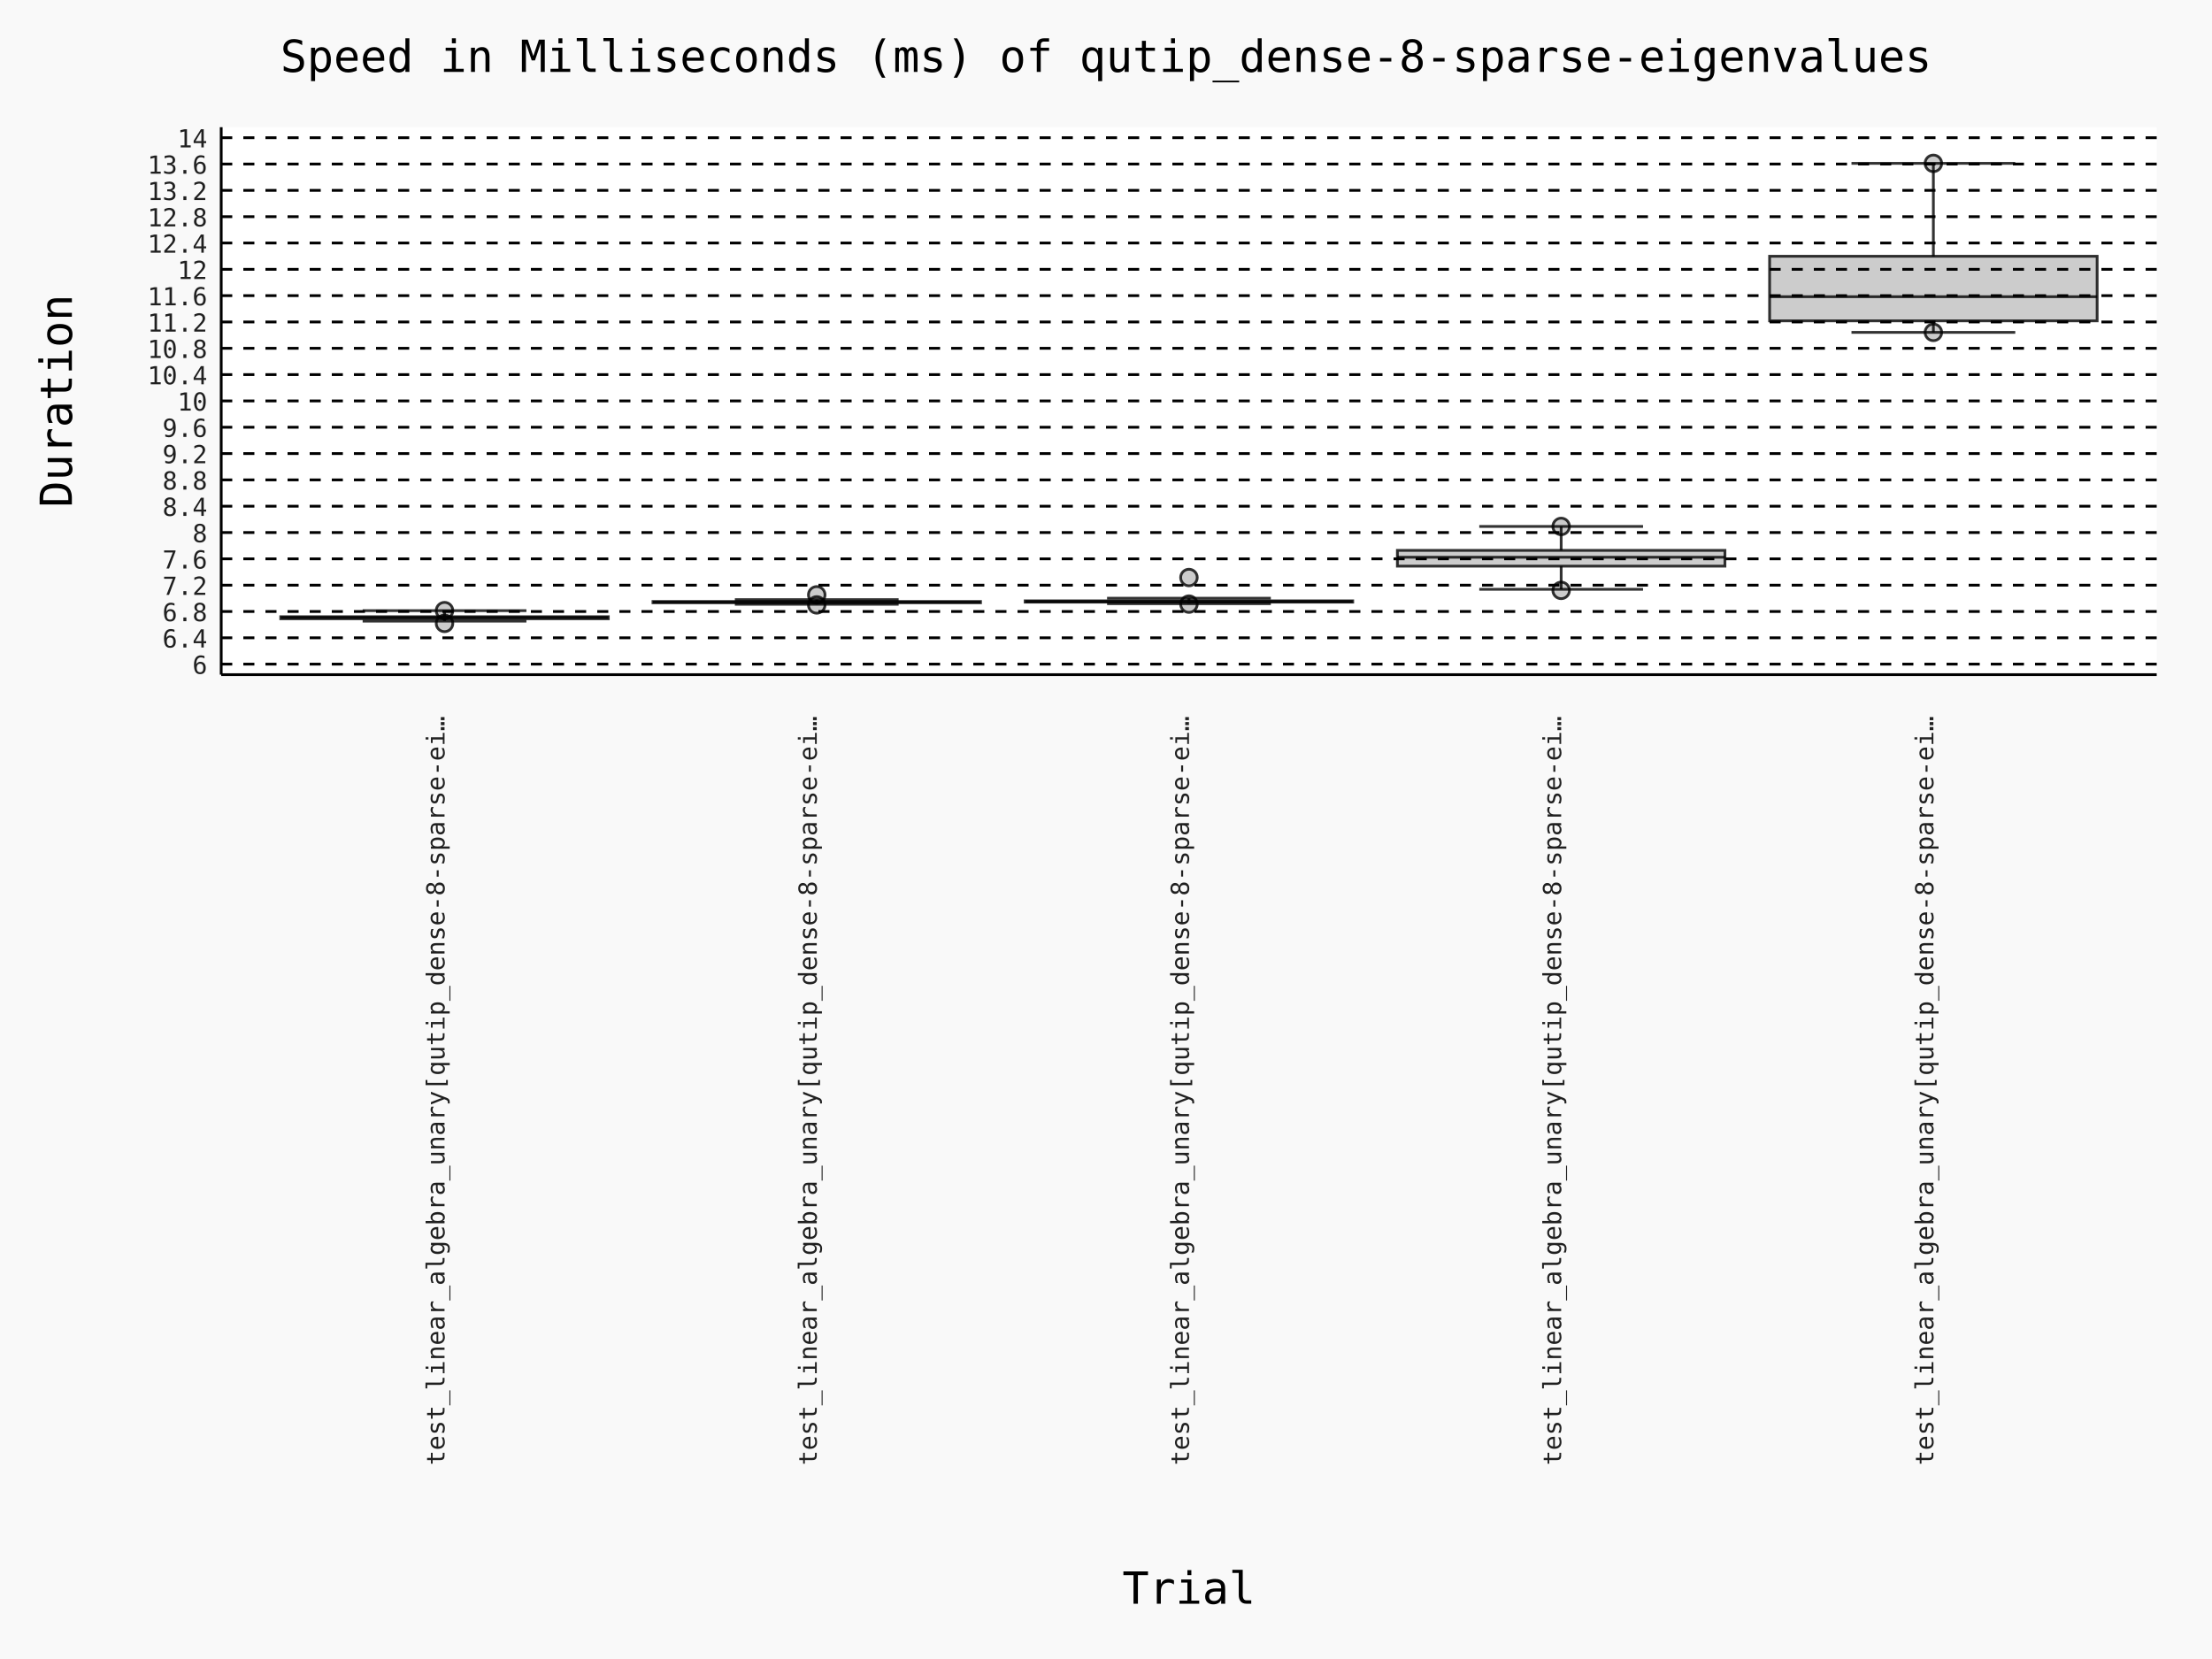
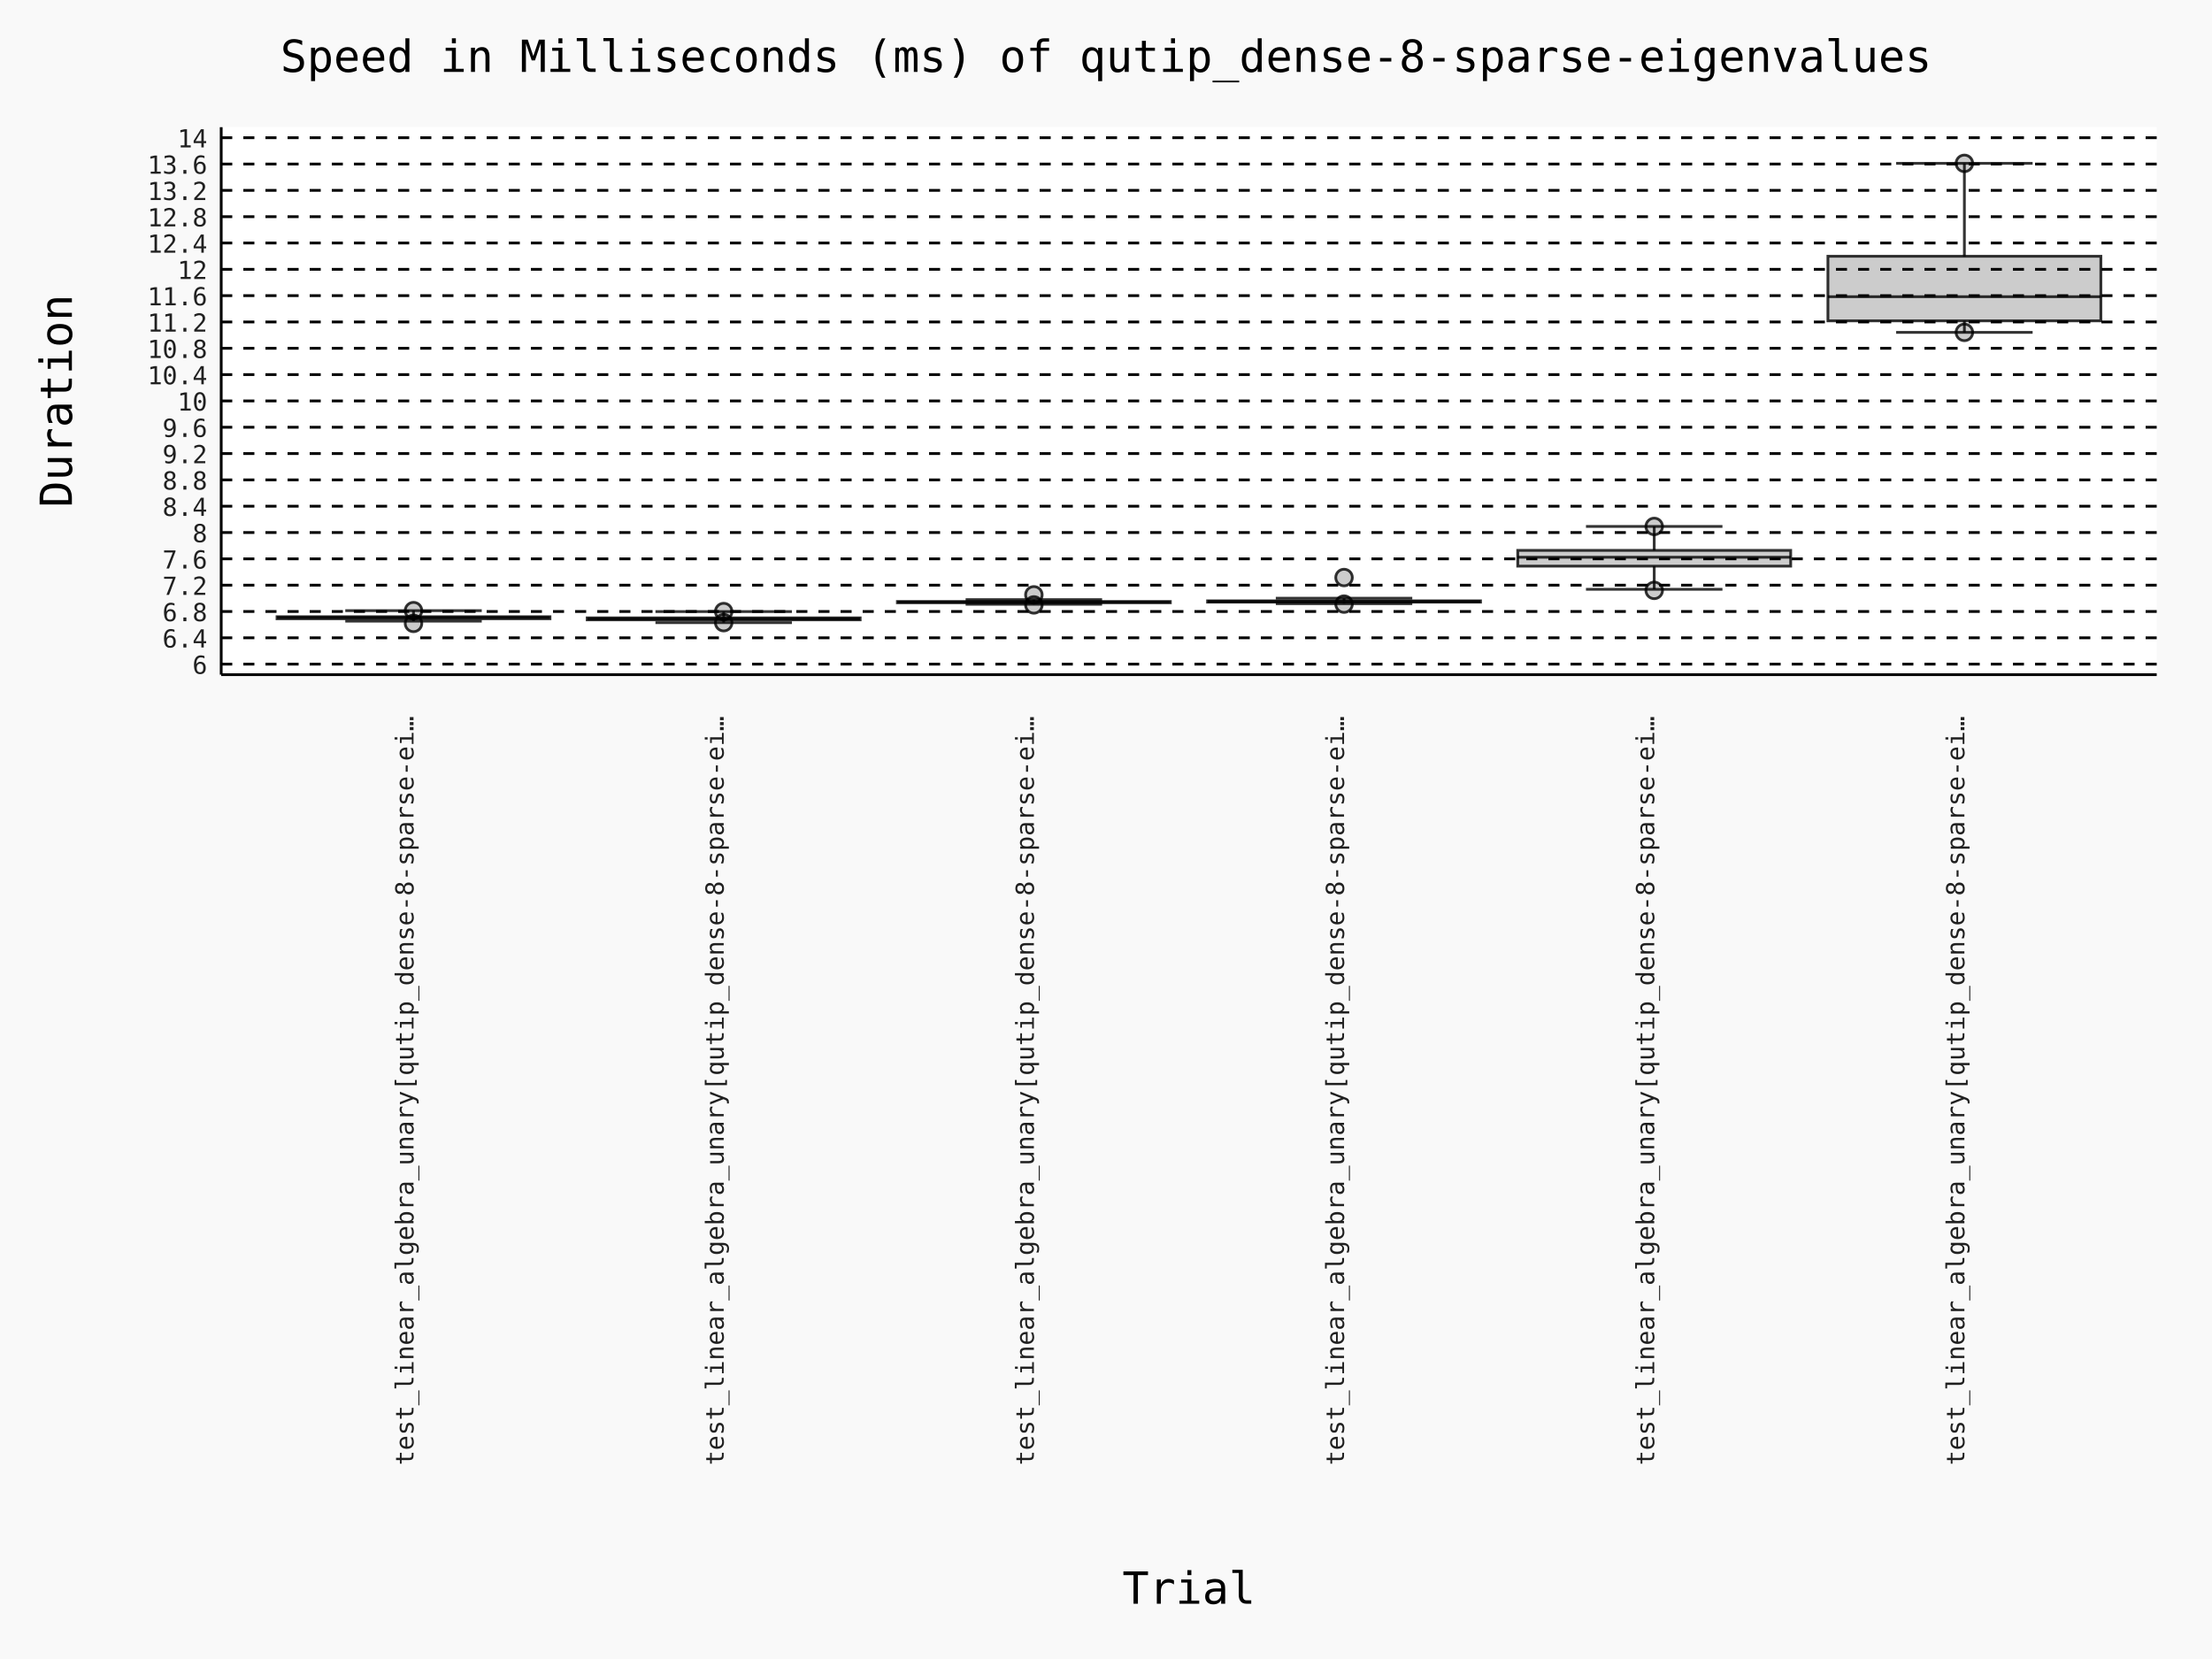
- <svg xmlns="http://www.w3.org/2000/svg" id="chart-4bd5f350-6891-446d-b2d3-63935b7eb3f0" class="pygal-chart" viewBox="0 0 800 600">
+ <svg xmlns="http://www.w3.org/2000/svg" id="chart-2643897e-a7f4-4578-b4d9-d0e894a24a89" class="pygal-chart" viewBox="0 0 800 600">
  <defs>
-     <style type="text/css">#chart-4bd5f350-6891-446d-b2d3-63935b7eb3f0{-webkit-user-select:none;-webkit-font-smoothing:antialiased;font-family:Consolas,"Deja Vu Sans Mono","Bitstream Vera Sans Mono","Courier New",monospace}#chart-4bd5f350-6891-446d-b2d3-63935b7eb3f0 .title{font-family:Consolas,"Deja Vu Sans Mono","Bitstream Vera Sans Mono","Courier New",monospace;font-size:16px}#chart-4bd5f350-6891-446d-b2d3-63935b7eb3f0 .legends .legend text{font-family:Consolas,"Deja Vu Sans Mono","Bitstream Vera Sans Mono","Courier New",monospace;font-size:14px}#chart-4bd5f350-6891-446d-b2d3-63935b7eb3f0 .axis text{font-family:Consolas,"Deja Vu Sans Mono","Bitstream Vera Sans Mono","Courier New",monospace;font-size:10px}#chart-4bd5f350-6891-446d-b2d3-63935b7eb3f0 .axis text.major{font-family:Consolas,"Deja Vu Sans Mono","Bitstream Vera Sans Mono","Courier New",monospace;font-size:10px}#chart-4bd5f350-6891-446d-b2d3-63935b7eb3f0 .text-overlay text.value{font-family:Consolas,"Deja Vu Sans Mono","Bitstream Vera Sans Mono","Courier New",monospace;font-size:16px}#chart-4bd5f350-6891-446d-b2d3-63935b7eb3f0 .text-overlay text.label{font-family:Consolas,"Deja Vu Sans Mono","Bitstream Vera Sans Mono","Courier New",monospace;font-size:10px}#chart-4bd5f350-6891-446d-b2d3-63935b7eb3f0 .tooltip{font-family:Consolas,"Deja Vu Sans Mono","Bitstream Vera Sans Mono","Courier New",monospace;font-size:14px}#chart-4bd5f350-6891-446d-b2d3-63935b7eb3f0 text.no_data{font-family:Consolas,"Deja Vu Sans Mono","Bitstream Vera Sans Mono","Courier New",monospace;font-size:64px}
- #chart-4bd5f350-6891-446d-b2d3-63935b7eb3f0{background-color:rgba(249,249,249,1)}#chart-4bd5f350-6891-446d-b2d3-63935b7eb3f0 path,#chart-4bd5f350-6891-446d-b2d3-63935b7eb3f0 line,#chart-4bd5f350-6891-446d-b2d3-63935b7eb3f0 rect,#chart-4bd5f350-6891-446d-b2d3-63935b7eb3f0 circle{-webkit-transition:150ms;-moz-transition:150ms;transition:150ms}#chart-4bd5f350-6891-446d-b2d3-63935b7eb3f0 .graph &gt; .background{fill:rgba(249,249,249,1)}#chart-4bd5f350-6891-446d-b2d3-63935b7eb3f0 .plot &gt; .background{fill:rgba(255,255,255,1)}#chart-4bd5f350-6891-446d-b2d3-63935b7eb3f0 .graph{fill:rgba(0,0,0,.87)}#chart-4bd5f350-6891-446d-b2d3-63935b7eb3f0 text.no_data{fill:rgba(0,0,0,1)}#chart-4bd5f350-6891-446d-b2d3-63935b7eb3f0 .title{fill:rgba(0,0,0,1)}#chart-4bd5f350-6891-446d-b2d3-63935b7eb3f0 .legends .legend text{fill:rgba(0,0,0,.87)}#chart-4bd5f350-6891-446d-b2d3-63935b7eb3f0 .legends .legend:hover text{fill:rgba(0,0,0,1)}#chart-4bd5f350-6891-446d-b2d3-63935b7eb3f0 .axis .line{stroke:rgba(0,0,0,1)}#chart-4bd5f350-6891-446d-b2d3-63935b7eb3f0 .axis .guide.line{stroke:rgba(0,0,0,.54)}#chart-4bd5f350-6891-446d-b2d3-63935b7eb3f0 .axis .major.line{stroke:rgba(0,0,0,.87)}#chart-4bd5f350-6891-446d-b2d3-63935b7eb3f0 .axis text.major{fill:rgba(0,0,0,1)}#chart-4bd5f350-6891-446d-b2d3-63935b7eb3f0 .axis.y .guides:hover .guide.line,#chart-4bd5f350-6891-446d-b2d3-63935b7eb3f0 .line-graph .axis.x .guides:hover .guide.line,#chart-4bd5f350-6891-446d-b2d3-63935b7eb3f0 .stackedline-graph .axis.x .guides:hover .guide.line,#chart-4bd5f350-6891-446d-b2d3-63935b7eb3f0 .xy-graph .axis.x .guides:hover .guide.line{stroke:rgba(0,0,0,1)}#chart-4bd5f350-6891-446d-b2d3-63935b7eb3f0 .axis .guides:hover text{fill:rgba(0,0,0,1)}#chart-4bd5f350-6891-446d-b2d3-63935b7eb3f0 .reactive{fill-opacity:.7;stroke-opacity:.8;stroke-width:1}#chart-4bd5f350-6891-446d-b2d3-63935b7eb3f0 .ci{stroke:rgba(0,0,0,.87)}#chart-4bd5f350-6891-446d-b2d3-63935b7eb3f0 .reactive.active,#chart-4bd5f350-6891-446d-b2d3-63935b7eb3f0 .active .reactive{fill-opacity:.8;stroke-opacity:.9;stroke-width:4}#chart-4bd5f350-6891-446d-b2d3-63935b7eb3f0 .ci .reactive.active{stroke-width:1.5}#chart-4bd5f350-6891-446d-b2d3-63935b7eb3f0 .series text{fill:rgba(0,0,0,1)}#chart-4bd5f350-6891-446d-b2d3-63935b7eb3f0 .tooltip rect{fill:rgba(255,255,255,1);stroke:rgba(0,0,0,1);-webkit-transition:opacity 150ms;-moz-transition:opacity 150ms;transition:opacity 150ms}#chart-4bd5f350-6891-446d-b2d3-63935b7eb3f0 .tooltip .label{fill:rgba(0,0,0,.87)}#chart-4bd5f350-6891-446d-b2d3-63935b7eb3f0 .tooltip .label{fill:rgba(0,0,0,.87)}#chart-4bd5f350-6891-446d-b2d3-63935b7eb3f0 .tooltip .legend{font-size:.8em;fill:rgba(0,0,0,.54)}#chart-4bd5f350-6891-446d-b2d3-63935b7eb3f0 .tooltip .x_label{font-size:.6em;fill:rgba(0,0,0,1)}#chart-4bd5f350-6891-446d-b2d3-63935b7eb3f0 .tooltip .xlink{font-size:.5em;text-decoration:underline}#chart-4bd5f350-6891-446d-b2d3-63935b7eb3f0 .tooltip .value{font-size:1.5em}#chart-4bd5f350-6891-446d-b2d3-63935b7eb3f0 .bound{font-size:.5em}#chart-4bd5f350-6891-446d-b2d3-63935b7eb3f0 .max-value{font-size:.75em;fill:rgba(0,0,0,.54)}#chart-4bd5f350-6891-446d-b2d3-63935b7eb3f0 .map-element{fill:rgba(255,255,255,1);stroke:rgba(0,0,0,.54) !important}#chart-4bd5f350-6891-446d-b2d3-63935b7eb3f0 .map-element .reactive{fill-opacity:inherit;stroke-opacity:inherit}#chart-4bd5f350-6891-446d-b2d3-63935b7eb3f0 .color-0,#chart-4bd5f350-6891-446d-b2d3-63935b7eb3f0 .color-0 a:visited{stroke:#000000;fill:#000000}#chart-4bd5f350-6891-446d-b2d3-63935b7eb3f0 .color-1,#chart-4bd5f350-6891-446d-b2d3-63935b7eb3f0 .color-1 a:visited{stroke:#000000;fill:#000000}#chart-4bd5f350-6891-446d-b2d3-63935b7eb3f0 .color-2,#chart-4bd5f350-6891-446d-b2d3-63935b7eb3f0 .color-2 a:visited{stroke:#000000;fill:#000000}#chart-4bd5f350-6891-446d-b2d3-63935b7eb3f0 .color-3,#chart-4bd5f350-6891-446d-b2d3-63935b7eb3f0 .color-3 a:visited{stroke:#000000;fill:#000000}#chart-4bd5f350-6891-446d-b2d3-63935b7eb3f0 .color-4,#chart-4bd5f350-6891-446d-b2d3-63935b7eb3f0 .color-4 a:visited{stroke:#000000;fill:#000000}#chart-4bd5f350-6891-446d-b2d3-63935b7eb3f0 .text-overlay .color-0 text{fill:white}#chart-4bd5f350-6891-446d-b2d3-63935b7eb3f0 .text-overlay .color-1 text{fill:white}#chart-4bd5f350-6891-446d-b2d3-63935b7eb3f0 .text-overlay .color-2 text{fill:white}#chart-4bd5f350-6891-446d-b2d3-63935b7eb3f0 .text-overlay .color-3 text{fill:white}#chart-4bd5f350-6891-446d-b2d3-63935b7eb3f0 .text-overlay .color-4 text{fill:white}
- #chart-4bd5f350-6891-446d-b2d3-63935b7eb3f0 text.no_data{text-anchor:middle}#chart-4bd5f350-6891-446d-b2d3-63935b7eb3f0 .guide.line{fill:none}#chart-4bd5f350-6891-446d-b2d3-63935b7eb3f0 .centered{text-anchor:middle}#chart-4bd5f350-6891-446d-b2d3-63935b7eb3f0 .title{text-anchor:middle}#chart-4bd5f350-6891-446d-b2d3-63935b7eb3f0 .legends .legend text{fill-opacity:1}#chart-4bd5f350-6891-446d-b2d3-63935b7eb3f0 .axis.x text{text-anchor:middle}#chart-4bd5f350-6891-446d-b2d3-63935b7eb3f0 .axis.x:not(.web) text[transform]{text-anchor:start}#chart-4bd5f350-6891-446d-b2d3-63935b7eb3f0 .axis.x:not(.web) text[transform].backwards{text-anchor:end}#chart-4bd5f350-6891-446d-b2d3-63935b7eb3f0 .axis.y text{text-anchor:end}#chart-4bd5f350-6891-446d-b2d3-63935b7eb3f0 .axis.y text[transform].backwards{text-anchor:start}#chart-4bd5f350-6891-446d-b2d3-63935b7eb3f0 .axis.y2 text{text-anchor:start}#chart-4bd5f350-6891-446d-b2d3-63935b7eb3f0 .axis.y2 text[transform].backwards{text-anchor:end}#chart-4bd5f350-6891-446d-b2d3-63935b7eb3f0 .axis .guide.line{stroke-dasharray:4,4;stroke:black}#chart-4bd5f350-6891-446d-b2d3-63935b7eb3f0 .axis .major.guide.line{stroke-dasharray:6,6;stroke:black}#chart-4bd5f350-6891-446d-b2d3-63935b7eb3f0 .horizontal .axis.y .guide.line,#chart-4bd5f350-6891-446d-b2d3-63935b7eb3f0 .horizontal .axis.y2 .guide.line,#chart-4bd5f350-6891-446d-b2d3-63935b7eb3f0 .vertical .axis.x .guide.line{opacity:0}#chart-4bd5f350-6891-446d-b2d3-63935b7eb3f0 .horizontal .axis.always_show .guide.line,#chart-4bd5f350-6891-446d-b2d3-63935b7eb3f0 .vertical .axis.always_show .guide.line{opacity:1 !important}#chart-4bd5f350-6891-446d-b2d3-63935b7eb3f0 .axis.y .guides:hover .guide.line,#chart-4bd5f350-6891-446d-b2d3-63935b7eb3f0 .axis.y2 .guides:hover .guide.line,#chart-4bd5f350-6891-446d-b2d3-63935b7eb3f0 .axis.x .guides:hover .guide.line{opacity:1}#chart-4bd5f350-6891-446d-b2d3-63935b7eb3f0 .axis .guides:hover text{opacity:1}#chart-4bd5f350-6891-446d-b2d3-63935b7eb3f0 .nofill{fill:none}#chart-4bd5f350-6891-446d-b2d3-63935b7eb3f0 .subtle-fill{fill-opacity:.2}#chart-4bd5f350-6891-446d-b2d3-63935b7eb3f0 .dot{stroke-width:1px;fill-opacity:1;stroke-opacity:1}#chart-4bd5f350-6891-446d-b2d3-63935b7eb3f0 .dot.active{stroke-width:5px}#chart-4bd5f350-6891-446d-b2d3-63935b7eb3f0 .dot.negative{fill:transparent}#chart-4bd5f350-6891-446d-b2d3-63935b7eb3f0 text,#chart-4bd5f350-6891-446d-b2d3-63935b7eb3f0 tspan{stroke:none !important}#chart-4bd5f350-6891-446d-b2d3-63935b7eb3f0 .series text.active{opacity:1}#chart-4bd5f350-6891-446d-b2d3-63935b7eb3f0 .tooltip rect{fill-opacity:.95;stroke-width:.5}#chart-4bd5f350-6891-446d-b2d3-63935b7eb3f0 .tooltip text{fill-opacity:1}#chart-4bd5f350-6891-446d-b2d3-63935b7eb3f0 .showable{visibility:hidden}#chart-4bd5f350-6891-446d-b2d3-63935b7eb3f0 .showable.shown{visibility:visible}#chart-4bd5f350-6891-446d-b2d3-63935b7eb3f0 .gauge-background{fill:rgba(229,229,229,1);stroke:none}#chart-4bd5f350-6891-446d-b2d3-63935b7eb3f0 .bg-lines{stroke:rgba(249,249,249,1);stroke-width:2px}
+     <style type="text/css">#chart-2643897e-a7f4-4578-b4d9-d0e894a24a89{-webkit-user-select:none;-webkit-font-smoothing:antialiased;font-family:Consolas,"Deja Vu Sans Mono","Bitstream Vera Sans Mono","Courier New",monospace}#chart-2643897e-a7f4-4578-b4d9-d0e894a24a89 .title{font-family:Consolas,"Deja Vu Sans Mono","Bitstream Vera Sans Mono","Courier New",monospace;font-size:16px}#chart-2643897e-a7f4-4578-b4d9-d0e894a24a89 .legends .legend text{font-family:Consolas,"Deja Vu Sans Mono","Bitstream Vera Sans Mono","Courier New",monospace;font-size:14px}#chart-2643897e-a7f4-4578-b4d9-d0e894a24a89 .axis text{font-family:Consolas,"Deja Vu Sans Mono","Bitstream Vera Sans Mono","Courier New",monospace;font-size:10px}#chart-2643897e-a7f4-4578-b4d9-d0e894a24a89 .axis text.major{font-family:Consolas,"Deja Vu Sans Mono","Bitstream Vera Sans Mono","Courier New",monospace;font-size:10px}#chart-2643897e-a7f4-4578-b4d9-d0e894a24a89 .text-overlay text.value{font-family:Consolas,"Deja Vu Sans Mono","Bitstream Vera Sans Mono","Courier New",monospace;font-size:16px}#chart-2643897e-a7f4-4578-b4d9-d0e894a24a89 .text-overlay text.label{font-family:Consolas,"Deja Vu Sans Mono","Bitstream Vera Sans Mono","Courier New",monospace;font-size:10px}#chart-2643897e-a7f4-4578-b4d9-d0e894a24a89 .tooltip{font-family:Consolas,"Deja Vu Sans Mono","Bitstream Vera Sans Mono","Courier New",monospace;font-size:14px}#chart-2643897e-a7f4-4578-b4d9-d0e894a24a89 text.no_data{font-family:Consolas,"Deja Vu Sans Mono","Bitstream Vera Sans Mono","Courier New",monospace;font-size:64px}
+ #chart-2643897e-a7f4-4578-b4d9-d0e894a24a89{background-color:rgba(249,249,249,1)}#chart-2643897e-a7f4-4578-b4d9-d0e894a24a89 path,#chart-2643897e-a7f4-4578-b4d9-d0e894a24a89 line,#chart-2643897e-a7f4-4578-b4d9-d0e894a24a89 rect,#chart-2643897e-a7f4-4578-b4d9-d0e894a24a89 circle{-webkit-transition:150ms;-moz-transition:150ms;transition:150ms}#chart-2643897e-a7f4-4578-b4d9-d0e894a24a89 .graph &gt; .background{fill:rgba(249,249,249,1)}#chart-2643897e-a7f4-4578-b4d9-d0e894a24a89 .plot &gt; .background{fill:rgba(255,255,255,1)}#chart-2643897e-a7f4-4578-b4d9-d0e894a24a89 .graph{fill:rgba(0,0,0,.87)}#chart-2643897e-a7f4-4578-b4d9-d0e894a24a89 text.no_data{fill:rgba(0,0,0,1)}#chart-2643897e-a7f4-4578-b4d9-d0e894a24a89 .title{fill:rgba(0,0,0,1)}#chart-2643897e-a7f4-4578-b4d9-d0e894a24a89 .legends .legend text{fill:rgba(0,0,0,.87)}#chart-2643897e-a7f4-4578-b4d9-d0e894a24a89 .legends .legend:hover text{fill:rgba(0,0,0,1)}#chart-2643897e-a7f4-4578-b4d9-d0e894a24a89 .axis .line{stroke:rgba(0,0,0,1)}#chart-2643897e-a7f4-4578-b4d9-d0e894a24a89 .axis .guide.line{stroke:rgba(0,0,0,.54)}#chart-2643897e-a7f4-4578-b4d9-d0e894a24a89 .axis .major.line{stroke:rgba(0,0,0,.87)}#chart-2643897e-a7f4-4578-b4d9-d0e894a24a89 .axis text.major{fill:rgba(0,0,0,1)}#chart-2643897e-a7f4-4578-b4d9-d0e894a24a89 .axis.y .guides:hover .guide.line,#chart-2643897e-a7f4-4578-b4d9-d0e894a24a89 .line-graph .axis.x .guides:hover .guide.line,#chart-2643897e-a7f4-4578-b4d9-d0e894a24a89 .stackedline-graph .axis.x .guides:hover .guide.line,#chart-2643897e-a7f4-4578-b4d9-d0e894a24a89 .xy-graph .axis.x .guides:hover .guide.line{stroke:rgba(0,0,0,1)}#chart-2643897e-a7f4-4578-b4d9-d0e894a24a89 .axis .guides:hover text{fill:rgba(0,0,0,1)}#chart-2643897e-a7f4-4578-b4d9-d0e894a24a89 .reactive{fill-opacity:.7;stroke-opacity:.8;stroke-width:1}#chart-2643897e-a7f4-4578-b4d9-d0e894a24a89 .ci{stroke:rgba(0,0,0,.87)}#chart-2643897e-a7f4-4578-b4d9-d0e894a24a89 .reactive.active,#chart-2643897e-a7f4-4578-b4d9-d0e894a24a89 .active .reactive{fill-opacity:.8;stroke-opacity:.9;stroke-width:4}#chart-2643897e-a7f4-4578-b4d9-d0e894a24a89 .ci .reactive.active{stroke-width:1.5}#chart-2643897e-a7f4-4578-b4d9-d0e894a24a89 .series text{fill:rgba(0,0,0,1)}#chart-2643897e-a7f4-4578-b4d9-d0e894a24a89 .tooltip rect{fill:rgba(255,255,255,1);stroke:rgba(0,0,0,1);-webkit-transition:opacity 150ms;-moz-transition:opacity 150ms;transition:opacity 150ms}#chart-2643897e-a7f4-4578-b4d9-d0e894a24a89 .tooltip .label{fill:rgba(0,0,0,.87)}#chart-2643897e-a7f4-4578-b4d9-d0e894a24a89 .tooltip .label{fill:rgba(0,0,0,.87)}#chart-2643897e-a7f4-4578-b4d9-d0e894a24a89 .tooltip .legend{font-size:.8em;fill:rgba(0,0,0,.54)}#chart-2643897e-a7f4-4578-b4d9-d0e894a24a89 .tooltip .x_label{font-size:.6em;fill:rgba(0,0,0,1)}#chart-2643897e-a7f4-4578-b4d9-d0e894a24a89 .tooltip .xlink{font-size:.5em;text-decoration:underline}#chart-2643897e-a7f4-4578-b4d9-d0e894a24a89 .tooltip .value{font-size:1.5em}#chart-2643897e-a7f4-4578-b4d9-d0e894a24a89 .bound{font-size:.5em}#chart-2643897e-a7f4-4578-b4d9-d0e894a24a89 .max-value{font-size:.75em;fill:rgba(0,0,0,.54)}#chart-2643897e-a7f4-4578-b4d9-d0e894a24a89 .map-element{fill:rgba(255,255,255,1);stroke:rgba(0,0,0,.54) !important}#chart-2643897e-a7f4-4578-b4d9-d0e894a24a89 .map-element .reactive{fill-opacity:inherit;stroke-opacity:inherit}#chart-2643897e-a7f4-4578-b4d9-d0e894a24a89 .color-0,#chart-2643897e-a7f4-4578-b4d9-d0e894a24a89 .color-0 a:visited{stroke:#000000;fill:#000000}#chart-2643897e-a7f4-4578-b4d9-d0e894a24a89 .color-1,#chart-2643897e-a7f4-4578-b4d9-d0e894a24a89 .color-1 a:visited{stroke:#000000;fill:#000000}#chart-2643897e-a7f4-4578-b4d9-d0e894a24a89 .color-2,#chart-2643897e-a7f4-4578-b4d9-d0e894a24a89 .color-2 a:visited{stroke:#000000;fill:#000000}#chart-2643897e-a7f4-4578-b4d9-d0e894a24a89 .color-3,#chart-2643897e-a7f4-4578-b4d9-d0e894a24a89 .color-3 a:visited{stroke:#000000;fill:#000000}#chart-2643897e-a7f4-4578-b4d9-d0e894a24a89 .color-4,#chart-2643897e-a7f4-4578-b4d9-d0e894a24a89 .color-4 a:visited{stroke:#000000;fill:#000000}#chart-2643897e-a7f4-4578-b4d9-d0e894a24a89 .color-5,#chart-2643897e-a7f4-4578-b4d9-d0e894a24a89 .color-5 a:visited{stroke:#000000;fill:#000000}#chart-2643897e-a7f4-4578-b4d9-d0e894a24a89 .text-overlay .color-0 text{fill:white}#chart-2643897e-a7f4-4578-b4d9-d0e894a24a89 .text-overlay .color-1 text{fill:white}#chart-2643897e-a7f4-4578-b4d9-d0e894a24a89 .text-overlay .color-2 text{fill:white}#chart-2643897e-a7f4-4578-b4d9-d0e894a24a89 .text-overlay .color-3 text{fill:white}#chart-2643897e-a7f4-4578-b4d9-d0e894a24a89 .text-overlay .color-4 text{fill:white}#chart-2643897e-a7f4-4578-b4d9-d0e894a24a89 .text-overlay .color-5 text{fill:white}
+ #chart-2643897e-a7f4-4578-b4d9-d0e894a24a89 text.no_data{text-anchor:middle}#chart-2643897e-a7f4-4578-b4d9-d0e894a24a89 .guide.line{fill:none}#chart-2643897e-a7f4-4578-b4d9-d0e894a24a89 .centered{text-anchor:middle}#chart-2643897e-a7f4-4578-b4d9-d0e894a24a89 .title{text-anchor:middle}#chart-2643897e-a7f4-4578-b4d9-d0e894a24a89 .legends .legend text{fill-opacity:1}#chart-2643897e-a7f4-4578-b4d9-d0e894a24a89 .axis.x text{text-anchor:middle}#chart-2643897e-a7f4-4578-b4d9-d0e894a24a89 .axis.x:not(.web) text[transform]{text-anchor:start}#chart-2643897e-a7f4-4578-b4d9-d0e894a24a89 .axis.x:not(.web) text[transform].backwards{text-anchor:end}#chart-2643897e-a7f4-4578-b4d9-d0e894a24a89 .axis.y text{text-anchor:end}#chart-2643897e-a7f4-4578-b4d9-d0e894a24a89 .axis.y text[transform].backwards{text-anchor:start}#chart-2643897e-a7f4-4578-b4d9-d0e894a24a89 .axis.y2 text{text-anchor:start}#chart-2643897e-a7f4-4578-b4d9-d0e894a24a89 .axis.y2 text[transform].backwards{text-anchor:end}#chart-2643897e-a7f4-4578-b4d9-d0e894a24a89 .axis .guide.line{stroke-dasharray:4,4;stroke:black}#chart-2643897e-a7f4-4578-b4d9-d0e894a24a89 .axis .major.guide.line{stroke-dasharray:6,6;stroke:black}#chart-2643897e-a7f4-4578-b4d9-d0e894a24a89 .horizontal .axis.y .guide.line,#chart-2643897e-a7f4-4578-b4d9-d0e894a24a89 .horizontal .axis.y2 .guide.line,#chart-2643897e-a7f4-4578-b4d9-d0e894a24a89 .vertical .axis.x .guide.line{opacity:0}#chart-2643897e-a7f4-4578-b4d9-d0e894a24a89 .horizontal .axis.always_show .guide.line,#chart-2643897e-a7f4-4578-b4d9-d0e894a24a89 .vertical .axis.always_show .guide.line{opacity:1 !important}#chart-2643897e-a7f4-4578-b4d9-d0e894a24a89 .axis.y .guides:hover .guide.line,#chart-2643897e-a7f4-4578-b4d9-d0e894a24a89 .axis.y2 .guides:hover .guide.line,#chart-2643897e-a7f4-4578-b4d9-d0e894a24a89 .axis.x .guides:hover .guide.line{opacity:1}#chart-2643897e-a7f4-4578-b4d9-d0e894a24a89 .axis .guides:hover text{opacity:1}#chart-2643897e-a7f4-4578-b4d9-d0e894a24a89 .nofill{fill:none}#chart-2643897e-a7f4-4578-b4d9-d0e894a24a89 .subtle-fill{fill-opacity:.2}#chart-2643897e-a7f4-4578-b4d9-d0e894a24a89 .dot{stroke-width:1px;fill-opacity:1;stroke-opacity:1}#chart-2643897e-a7f4-4578-b4d9-d0e894a24a89 .dot.active{stroke-width:5px}#chart-2643897e-a7f4-4578-b4d9-d0e894a24a89 .dot.negative{fill:transparent}#chart-2643897e-a7f4-4578-b4d9-d0e894a24a89 text,#chart-2643897e-a7f4-4578-b4d9-d0e894a24a89 tspan{stroke:none !important}#chart-2643897e-a7f4-4578-b4d9-d0e894a24a89 .series text.active{opacity:1}#chart-2643897e-a7f4-4578-b4d9-d0e894a24a89 .tooltip rect{fill-opacity:.95;stroke-width:.5}#chart-2643897e-a7f4-4578-b4d9-d0e894a24a89 .tooltip text{fill-opacity:1}#chart-2643897e-a7f4-4578-b4d9-d0e894a24a89 .showable{visibility:hidden}#chart-2643897e-a7f4-4578-b4d9-d0e894a24a89 .showable.shown{visibility:visible}#chart-2643897e-a7f4-4578-b4d9-d0e894a24a89 .gauge-background{fill:rgba(229,229,229,1);stroke:none}#chart-2643897e-a7f4-4578-b4d9-d0e894a24a89 .bg-lines{stroke:rgba(249,249,249,1);stroke-width:2px}
.tooltip .value{font-size:1em !important}.axis text{font-size:9px !important}</style>
  </defs>
  <g class="graph custombox-graph vertical">
    <rect x="0" y="0" width="800" height="600" class="background" />
    <g transform="translate(80, 46)" class="plot">
      <rect x="0" y="0" width="700.0" height="198.0" class="background" />
      <g class="axis y always_show">
        <path d="M0 198 h700" class="line" />
        <g class="guides">
          <path d="M0 194.192 h700" class="guide line" />
          <text x="-5" y="197.692" class="">6</text>
        </g>
        <g class="guides">
          <path d="M0 184.673 h700" class="guide line" />
          <text x="-5" y="188.173" class="">6.4</text>
        </g>
        <g class="guides">
          <path d="M0 175.154 h700" class="guide line" />
          <text x="-5" y="178.654" class="">6.8</text>
        </g>
        <g class="guides">
          <path d="M0 165.635 h700" class="guide line" />
          <text x="-5" y="169.135" class="">7.2</text>
        </g>
        <g class="guides">
          <path d="M0 156.115 h700" class="guide line" />
          <text x="-5" y="159.615" class="">7.6</text>
        </g>
        <g class="guides">
          <path d="M0 146.596 h700" class="guide line" />
          <text x="-5" y="150.096" class="">8</text>
        </g>
        <g class="guides">
          <path d="M0 137.077 h700" class="guide line" />
          <text x="-5" y="140.577" class="">8.4</text>
        </g>
        <g class="guides">
          <path d="M0 127.558 h700" class="guide line" />
          <text x="-5" y="131.058" class="">8.8</text>
        </g>
        <g class="guides">
          <path d="M0 118.038 h700" class="guide line" />
          <text x="-5" y="121.538" class="">9.2</text>
        </g>
        <g class="guides">
          <path d="M0 108.519 h700" class="guide line" />
          <text x="-5" y="112.019" class="">9.6</text>
        </g>
        <g class="guides">
          <path d="M0 99 h700" class="guide line" />
          <text x="-5" y="102.5" class="">10</text>
        </g>
        <g class="guides">
          <path d="M0 89.481 h700" class="guide line" />
          <text x="-5" y="92.981" class="">10.4</text>
        </g>
        <g class="guides">
          <path d="M0 79.962 h700" class="guide line" />
          <text x="-5" y="83.462" class="">10.8</text>
        </g>
        <g class="guides">
          <path d="M0 70.442 h700" class="guide line" />
          <text x="-5" y="73.942" class="">11.2</text>
        </g>
        <g class="guides">
          <path d="M0 60.923 h700" class="guide line" />
          <text x="-5" y="64.423" class="">11.6</text>
        </g>
        <g class="guides">
          <path d="M0 51.404 h700" class="guide line" />
          <text x="-5" y="54.904" class="">12</text>
        </g>
        <g class="guides">
          <path d="M0 41.885 h700" class="guide line" />
          <text x="-5" y="45.385" class="">12.4</text>
        </g>
        <g class="guides">
          <path d="M0 32.365 h700" class="guide line" />
          <text x="-5" y="35.865" class="">12.8</text>
        </g>
        <g class="guides">
          <path d="M0 22.846 h700" class="guide line" />
          <text x="-5" y="26.346" class="">13.2</text>
        </g>
        <g class="guides">
          <path d="M0 13.327 h700" class="guide line" />
          <text x="-5" y="16.827" class="">13.6</text>
        </g>
        <g class="guides">
          <path d="M0 3.808 h700" class="guide line" />
          <text x="-5" y="7.308" class="">14</text>
        </g>
      </g>
      <g class="axis x">
        <path d="M0 0 v198" class="line" />
        <g class="guides">
-           <path d="M80.769 0 v198" class="guide line" />
-           <text x="80.769" y="213.0" class="backwards" transform="rotate(270 80.76923 213)">test_linear_algebra_unary[qutip_dense-8-sparse-ei…</text>
-         </g>
-         <g class="guides">
-           <path d="M215.385 0 v198" class="guide line" />
-           <text x="215.385" y="213.0" class="backwards" transform="rotate(270 215.3846 213)">test_linear_algebra_unary[qutip_dense-8-sparse-ei…</text>
-         </g>
-         <g class="guides">
-           <path d="M350 0 v198" class="guide line" />
-           <text x="350.0" y="213.0" class="backwards" transform="rotate(270 350 213)">test_linear_algebra_unary[qutip_dense-8-sparse-ei…</text>
-         </g>
-         <g class="guides">
-           <path d="M484.615 0 v198" class="guide line" />
-           <text x="484.615" y="213.0" class="backwards" transform="rotate(270 484.6154 213)">test_linear_algebra_unary[qutip_dense-8-sparse-ei…</text>
-         </g>
-         <g class="guides">
-           <path d="M619.231 0 v198" class="guide line" />
-           <text x="619.231" y="213.0" class="backwards" transform="rotate(270 619.2308 213)">test_linear_algebra_unary[qutip_dense-8-sparse-ei…</text>
+           <path d="M69.551 0 v198" class="guide line" />
+           <text x="69.551" y="213.0" class="backwards" transform="rotate(270 69.55128 213)">test_linear_algebra_unary[qutip_dense-8-sparse-ei…</text>
+         </g>
+         <g class="guides">
+           <path d="M181.731 0 v198" class="guide line" />
+           <text x="181.731" y="213.0" class="backwards" transform="rotate(270 181.7308 213)">test_linear_algebra_unary[qutip_dense-8-sparse-ei…</text>
+         </g>
+         <g class="guides">
+           <path d="M293.91 0 v198" class="guide line" />
+           <text x="293.91" y="213.0" class="backwards" transform="rotate(270 293.9103 213)">test_linear_algebra_unary[qutip_dense-8-sparse-ei…</text>
+         </g>
+         <g class="guides">
+           <path d="M406.09 0 v198" class="guide line" />
+           <text x="406.09" y="213.0" class="backwards" transform="rotate(270 406.0897 213)">test_linear_algebra_unary[qutip_dense-8-sparse-ei…</text>
+         </g>
+         <g class="guides">
+           <path d="M518.269 0 v198" class="guide line" />
+           <text x="518.269" y="213.0" class="backwards" transform="rotate(270 518.2692 213)">test_linear_algebra_unary[qutip_dense-8-sparse-ei…</text>
+         </g>
+         <g class="guides">
+           <path d="M630.449 0 v198" class="guide line" />
+           <text x="630.449" y="213.0" class="backwards" transform="rotate(270 630.4487 213)">test_linear_algebra_unary[qutip_dense-8-sparse-ei…</text>
        </g>
      </g>
      <g class="series serie-0 color-0">
        <g class="boxes">
          <g class="box">
-             <path stroke-width="3" d="M51.154 178.644 L110.385 178.644" class="reactive tooltip-trigger" />
-             <path stroke-width="3" d="M21.538 177.336 L140 177.336" class="reactive tooltip-trigger" />
-             <path stroke-width="3" d="M51.154 174.848 L110.385 174.848" class="reactive tooltip-trigger" />
-             <path stroke-width="2" d="M80.769 178.644 L80.769 177.777" class="reactive tooltip-trigger" />
-             <path stroke-width="2" d="M80.769 174.848 L80.769 177.049" class="reactive tooltip-trigger" />
-             <rect x="21.538" y="177.049" height="0.728" width="118.462" class="subtle-fill reactive tooltip-trigger" />
-             <circle cx="80.769" cy="179.455" r="3" class="subtle-fill reactive tooltip-trigger" />
-             <circle cx="80.769" cy="174.848" r="3" class="subtle-fill reactive tooltip-trigger" />
+             <path stroke-width="3" d="M44.872 178.644 L94.231 178.644" class="reactive tooltip-trigger" />
+             <path stroke-width="3" d="M20.192 177.336 L118.91 177.336" class="reactive tooltip-trigger" />
+             <path stroke-width="3" d="M44.872 174.848 L94.231 174.848" class="reactive tooltip-trigger" />
+             <path stroke-width="2" d="M69.551 178.644 L69.551 177.777" class="reactive tooltip-trigger" />
+             <path stroke-width="2" d="M69.551 174.848 L69.551 177.049" class="reactive tooltip-trigger" />
+             <rect x="20.192" y="177.049" height="0.728" width="98.718" class="subtle-fill reactive tooltip-trigger" />
+             <circle cx="69.551" cy="179.455" r="3" class="subtle-fill reactive tooltip-trigger" />
+             <circle cx="69.551" cy="174.848" r="3" class="subtle-fill reactive tooltip-trigger" />
          </g>
        </g>
      </g>
      <g class="series serie-1 color-1">
        <g class="boxes">
          <g class="box">
-             <path stroke-width="3" d="M185.769 172.547 L245 172.547" class="reactive tooltip-trigger" />
-             <path stroke-width="3" d="M156.154 171.758 L274.615 171.758" class="reactive tooltip-trigger" />
-             <path stroke-width="3" d="M185.769 170.86 L245 170.86" class="reactive tooltip-trigger" />
-             <path stroke-width="2" d="M215.385 172.547 L215.385 171.989" class="reactive tooltip-trigger" />
-             <path stroke-width="2" d="M215.385 170.86 L215.385 171.546" class="reactive tooltip-trigger" />
-             <rect x="156.154" y="171.546" height="0.443" width="118.462" class="subtle-fill reactive tooltip-trigger" />
-             <circle cx="215.385" cy="172.775" r="3" class="subtle-fill reactive tooltip-trigger" />
-             <circle cx="215.385" cy="169.137" r="3" class="subtle-fill reactive tooltip-trigger" />
+             <path stroke-width="3" d="M157.051 179.19 L206.41 179.19" class="reactive tooltip-trigger" />
+             <path stroke-width="3" d="M132.372 177.81 L231.09 177.81" class="reactive tooltip-trigger" />
+             <path stroke-width="3" d="M157.051 175.182 L206.41 175.182" class="reactive tooltip-trigger" />
+             <path stroke-width="2" d="M181.731 179.19 L181.731 178.176" class="reactive tooltip-trigger" />
+             <path stroke-width="2" d="M181.731 175.182 L181.731 177.46" class="reactive tooltip-trigger" />
+             <rect x="132.372" y="177.46" height="0.716" width="98.718" class="subtle-fill reactive tooltip-trigger" />
+             <circle cx="181.731" cy="179.19" r="3" class="subtle-fill reactive tooltip-trigger" />
+             <circle cx="181.731" cy="175.182" r="3" class="subtle-fill reactive tooltip-trigger" />
          </g>
        </g>
      </g>
      <g class="series serie-2 color-2">
        <g class="boxes">
          <g class="box">
-             <path stroke-width="3" d="M320.385 172.333 L379.615 172.333" class="reactive tooltip-trigger" />
-             <path stroke-width="3" d="M290.769 171.531 L409.231 171.531" class="reactive tooltip-trigger" />
-             <path stroke-width="3" d="M320.385 170.355 L379.615 170.355" class="reactive tooltip-trigger" />
-             <path stroke-width="2" d="M350 172.333 L350 171.764" class="reactive tooltip-trigger" />
-             <path stroke-width="2" d="M350 170.355 L350 171.307" class="reactive tooltip-trigger" />
-             <rect x="290.769" y="171.307" height="0.458" width="118.462" class="subtle-fill reactive tooltip-trigger" />
-             <circle cx="350.0" cy="172.483" r="3" class="subtle-fill reactive tooltip-trigger" />
-             <circle cx="350.0" cy="162.87" r="3" class="subtle-fill reactive tooltip-trigger" />
+             <path stroke-width="3" d="M269.231 172.547 L318.59 172.547" class="reactive tooltip-trigger" />
+             <path stroke-width="3" d="M244.551 171.758 L343.269 171.758" class="reactive tooltip-trigger" />
+             <path stroke-width="3" d="M269.231 170.86 L318.59 170.86" class="reactive tooltip-trigger" />
+             <path stroke-width="2" d="M293.91 172.547 L293.91 171.989" class="reactive tooltip-trigger" />
+             <path stroke-width="2" d="M293.91 170.86 L293.91 171.546" class="reactive tooltip-trigger" />
+             <rect x="244.551" y="171.546" height="0.443" width="98.718" class="subtle-fill reactive tooltip-trigger" />
+             <circle cx="293.91" cy="172.775" r="3" class="subtle-fill reactive tooltip-trigger" />
+             <circle cx="293.91" cy="169.137" r="3" class="subtle-fill reactive tooltip-trigger" />
          </g>
        </g>
      </g>
      <g class="series serie-3 color-3">
        <g class="boxes">
          <g class="box">
-             <path stroke-width="3" d="M455 167.13 L514.231 167.13" class="reactive tooltip-trigger" />
-             <path stroke-width="3" d="M425.385 155.533 L543.846 155.533" class="reactive tooltip-trigger" />
-             <path stroke-width="3" d="M455 144.394 L514.231 144.394" class="reactive tooltip-trigger" />
-             <path stroke-width="2" d="M484.615 167.13 L484.615 158.757" class="reactive tooltip-trigger" />
-             <path stroke-width="2" d="M484.615 144.394 L484.615 153.05" class="reactive tooltip-trigger" />
-             <rect x="425.385" y="153.05" height="5.707" width="118.462" class="subtle-fill reactive tooltip-trigger" />
-             <circle cx="484.615" cy="167.523" r="3" class="subtle-fill reactive tooltip-trigger" />
-             <circle cx="484.615" cy="144.394" r="3" class="subtle-fill reactive tooltip-trigger" />
+             <path stroke-width="3" d="M381.41 172.333 L430.769 172.333" class="reactive tooltip-trigger" />
+             <path stroke-width="3" d="M356.731 171.531 L455.449 171.531" class="reactive tooltip-trigger" />
+             <path stroke-width="3" d="M381.41 170.355 L430.769 170.355" class="reactive tooltip-trigger" />
+             <path stroke-width="2" d="M406.09 172.333 L406.09 171.764" class="reactive tooltip-trigger" />
+             <path stroke-width="2" d="M406.09 170.355 L406.09 171.307" class="reactive tooltip-trigger" />
+             <rect x="356.731" y="171.307" height="0.458" width="98.718" class="subtle-fill reactive tooltip-trigger" />
+             <circle cx="406.09" cy="172.483" r="3" class="subtle-fill reactive tooltip-trigger" />
+             <circle cx="406.09" cy="162.87" r="3" class="subtle-fill reactive tooltip-trigger" />
          </g>
        </g>
      </g>
      <g class="series serie-4 color-4">
        <g class="boxes">
          <g class="box">
-             <path stroke-width="3" d="M589.615 74.207 L648.846 74.207" class="reactive tooltip-trigger" />
-             <path stroke-width="3" d="M560 61.306 L678.462 61.306" class="reactive tooltip-trigger" />
-             <path stroke-width="3" d="M589.615 13.077 L648.846 13.077" class="reactive tooltip-trigger" />
-             <path stroke-width="2" d="M619.231 74.207 L619.231 70.043" class="reactive tooltip-trigger" />
-             <path stroke-width="2" d="M619.231 13.077 L619.231 46.679" class="reactive tooltip-trigger" />
-             <rect x="560.0" y="46.679" height="23.364" width="118.462" class="subtle-fill reactive tooltip-trigger" />
-             <circle cx="619.231" cy="74.207" r="3" class="subtle-fill reactive tooltip-trigger" />
-             <circle cx="619.231" cy="13.077" r="3" class="subtle-fill reactive tooltip-trigger" />
+             <path stroke-width="3" d="M493.59 167.13 L542.949 167.13" class="reactive tooltip-trigger" />
+             <path stroke-width="3" d="M468.91 155.533 L567.628 155.533" class="reactive tooltip-trigger" />
+             <path stroke-width="3" d="M493.59 144.394 L542.949 144.394" class="reactive tooltip-trigger" />
+             <path stroke-width="2" d="M518.269 167.13 L518.269 158.757" class="reactive tooltip-trigger" />
+             <path stroke-width="2" d="M518.269 144.394 L518.269 153.05" class="reactive tooltip-trigger" />
+             <rect x="468.91" y="153.05" height="5.707" width="98.718" class="subtle-fill reactive tooltip-trigger" />
+             <circle cx="518.269" cy="167.523" r="3" class="subtle-fill reactive tooltip-trigger" />
+             <circle cx="518.269" cy="144.394" r="3" class="subtle-fill reactive tooltip-trigger" />
+           </g>
+         </g>
+       </g>
+       <g class="series serie-5 color-5">
+         <g class="boxes">
+           <g class="box">
+             <path stroke-width="3" d="M605.769 74.207 L655.128 74.207" class="reactive tooltip-trigger" />
+             <path stroke-width="3" d="M581.09 61.306 L679.808 61.306" class="reactive tooltip-trigger" />
+             <path stroke-width="3" d="M605.769 13.077 L655.128 13.077" class="reactive tooltip-trigger" />
+             <path stroke-width="2" d="M630.449 74.207 L630.449 70.043" class="reactive tooltip-trigger" />
+             <path stroke-width="2" d="M630.449 13.077 L630.449 46.679" class="reactive tooltip-trigger" />
+             <rect x="581.09" y="46.679" height="23.364" width="98.718" class="subtle-fill reactive tooltip-trigger" />
+             <circle cx="630.449" cy="74.207" r="3" class="subtle-fill reactive tooltip-trigger" />
+             <circle cx="630.449" cy="13.077" r="3" class="subtle-fill reactive tooltip-trigger" />
          </g>
        </g>
      </g>
    </g>
    <g class="titles">
      <text x="400.0" y="26" class="title plot_title">Speed in Milliseconds (ms) of qutip_dense-8-sparse-eigenvalues</text>
      <text x="430.0" y="580.0" class="title">Trial</text>
      <text x="0" y="171.0" class="title" transform="rotate(-90 0 145)">Duration</text>
    </g>
    <g transform="translate(80, 46)" class="plot overlay">
      <g class="series serie-0 color-0" />
      <g class="series serie-1 color-1" />
      <g class="series serie-2 color-2" />
      <g class="series serie-3 color-3" />
      <g class="series serie-4 color-4" />
+       <g class="series serie-5 color-5" />
    </g>
    <g transform="translate(80, 46)" class="plot text-overlay">
      <g class="series serie-0 color-0" />
      <g class="series serie-1 color-1" />
      <g class="series serie-2 color-2" />
      <g class="series serie-3 color-3" />
      <g class="series serie-4 color-4" />
+       <g class="series serie-5 color-5" />
    </g>
    <g transform="translate(80, 46)" class="plot tooltip-overlay">
      <g transform="translate(0 0)" style="opacity: 0" class="tooltip">
        <rect rx="0" ry="0" width="0" height="0" class="tooltip-box" />
        <g class="text" />
      </g>
    </g>
  </g>
</svg>
